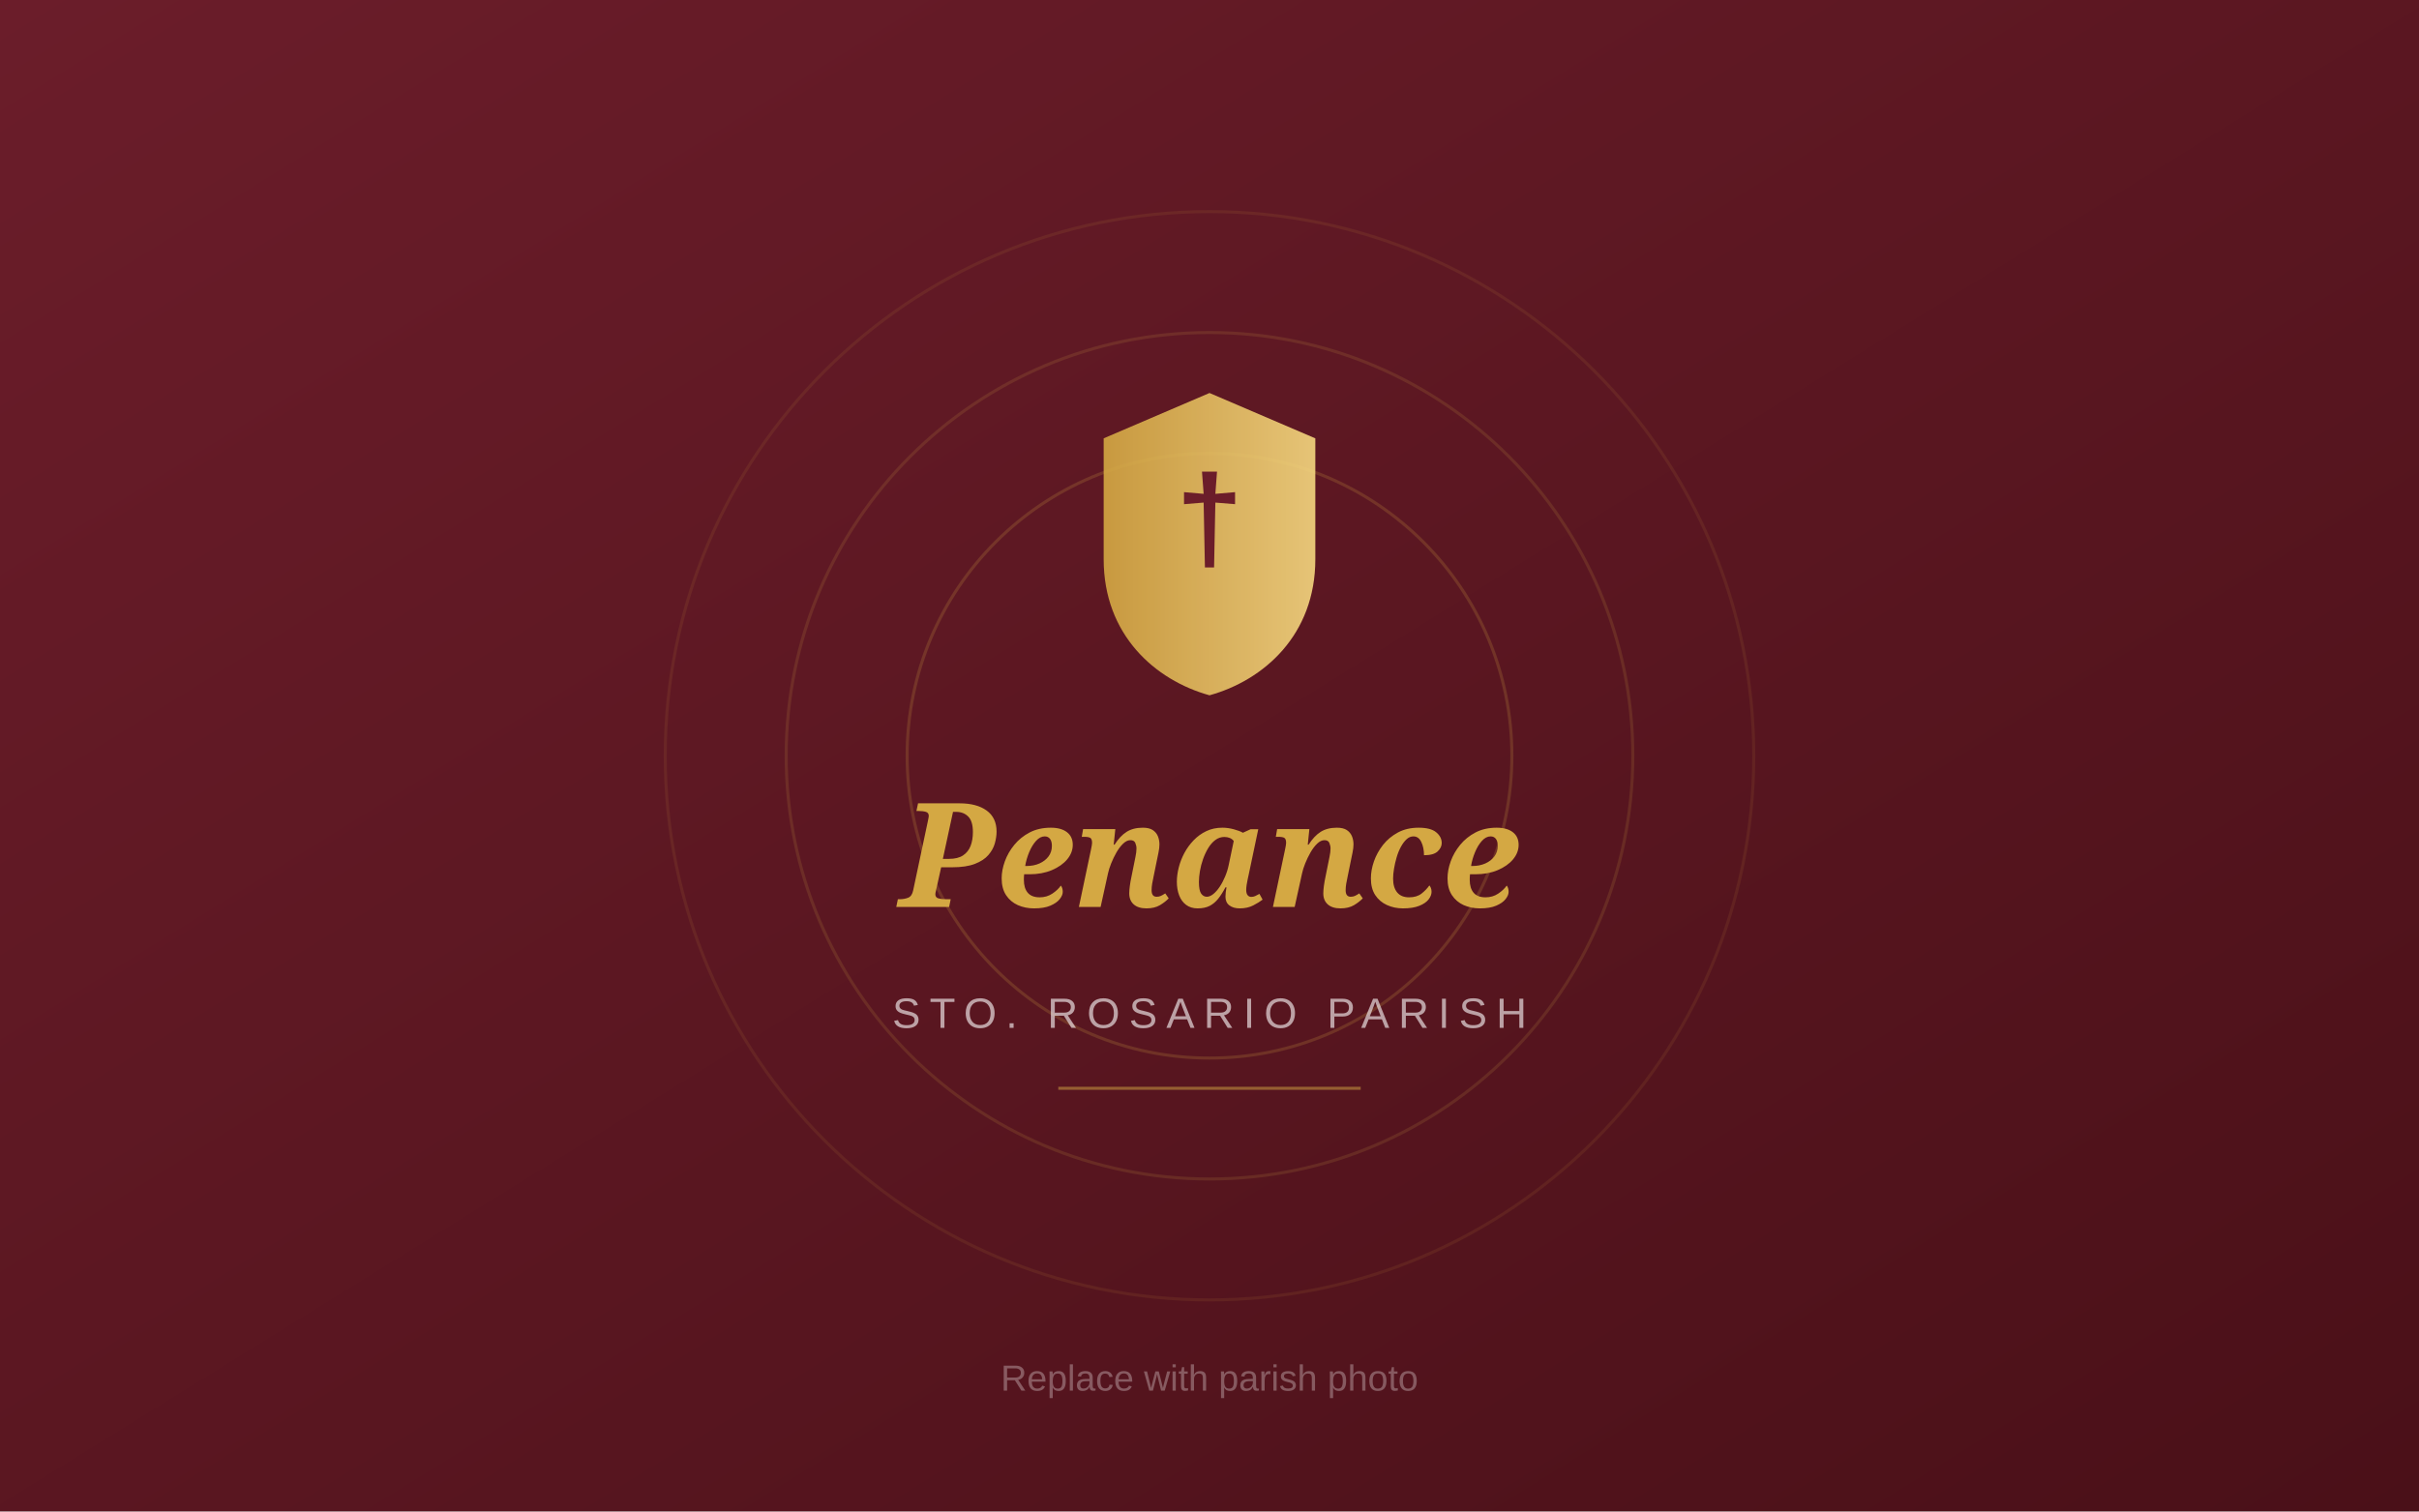
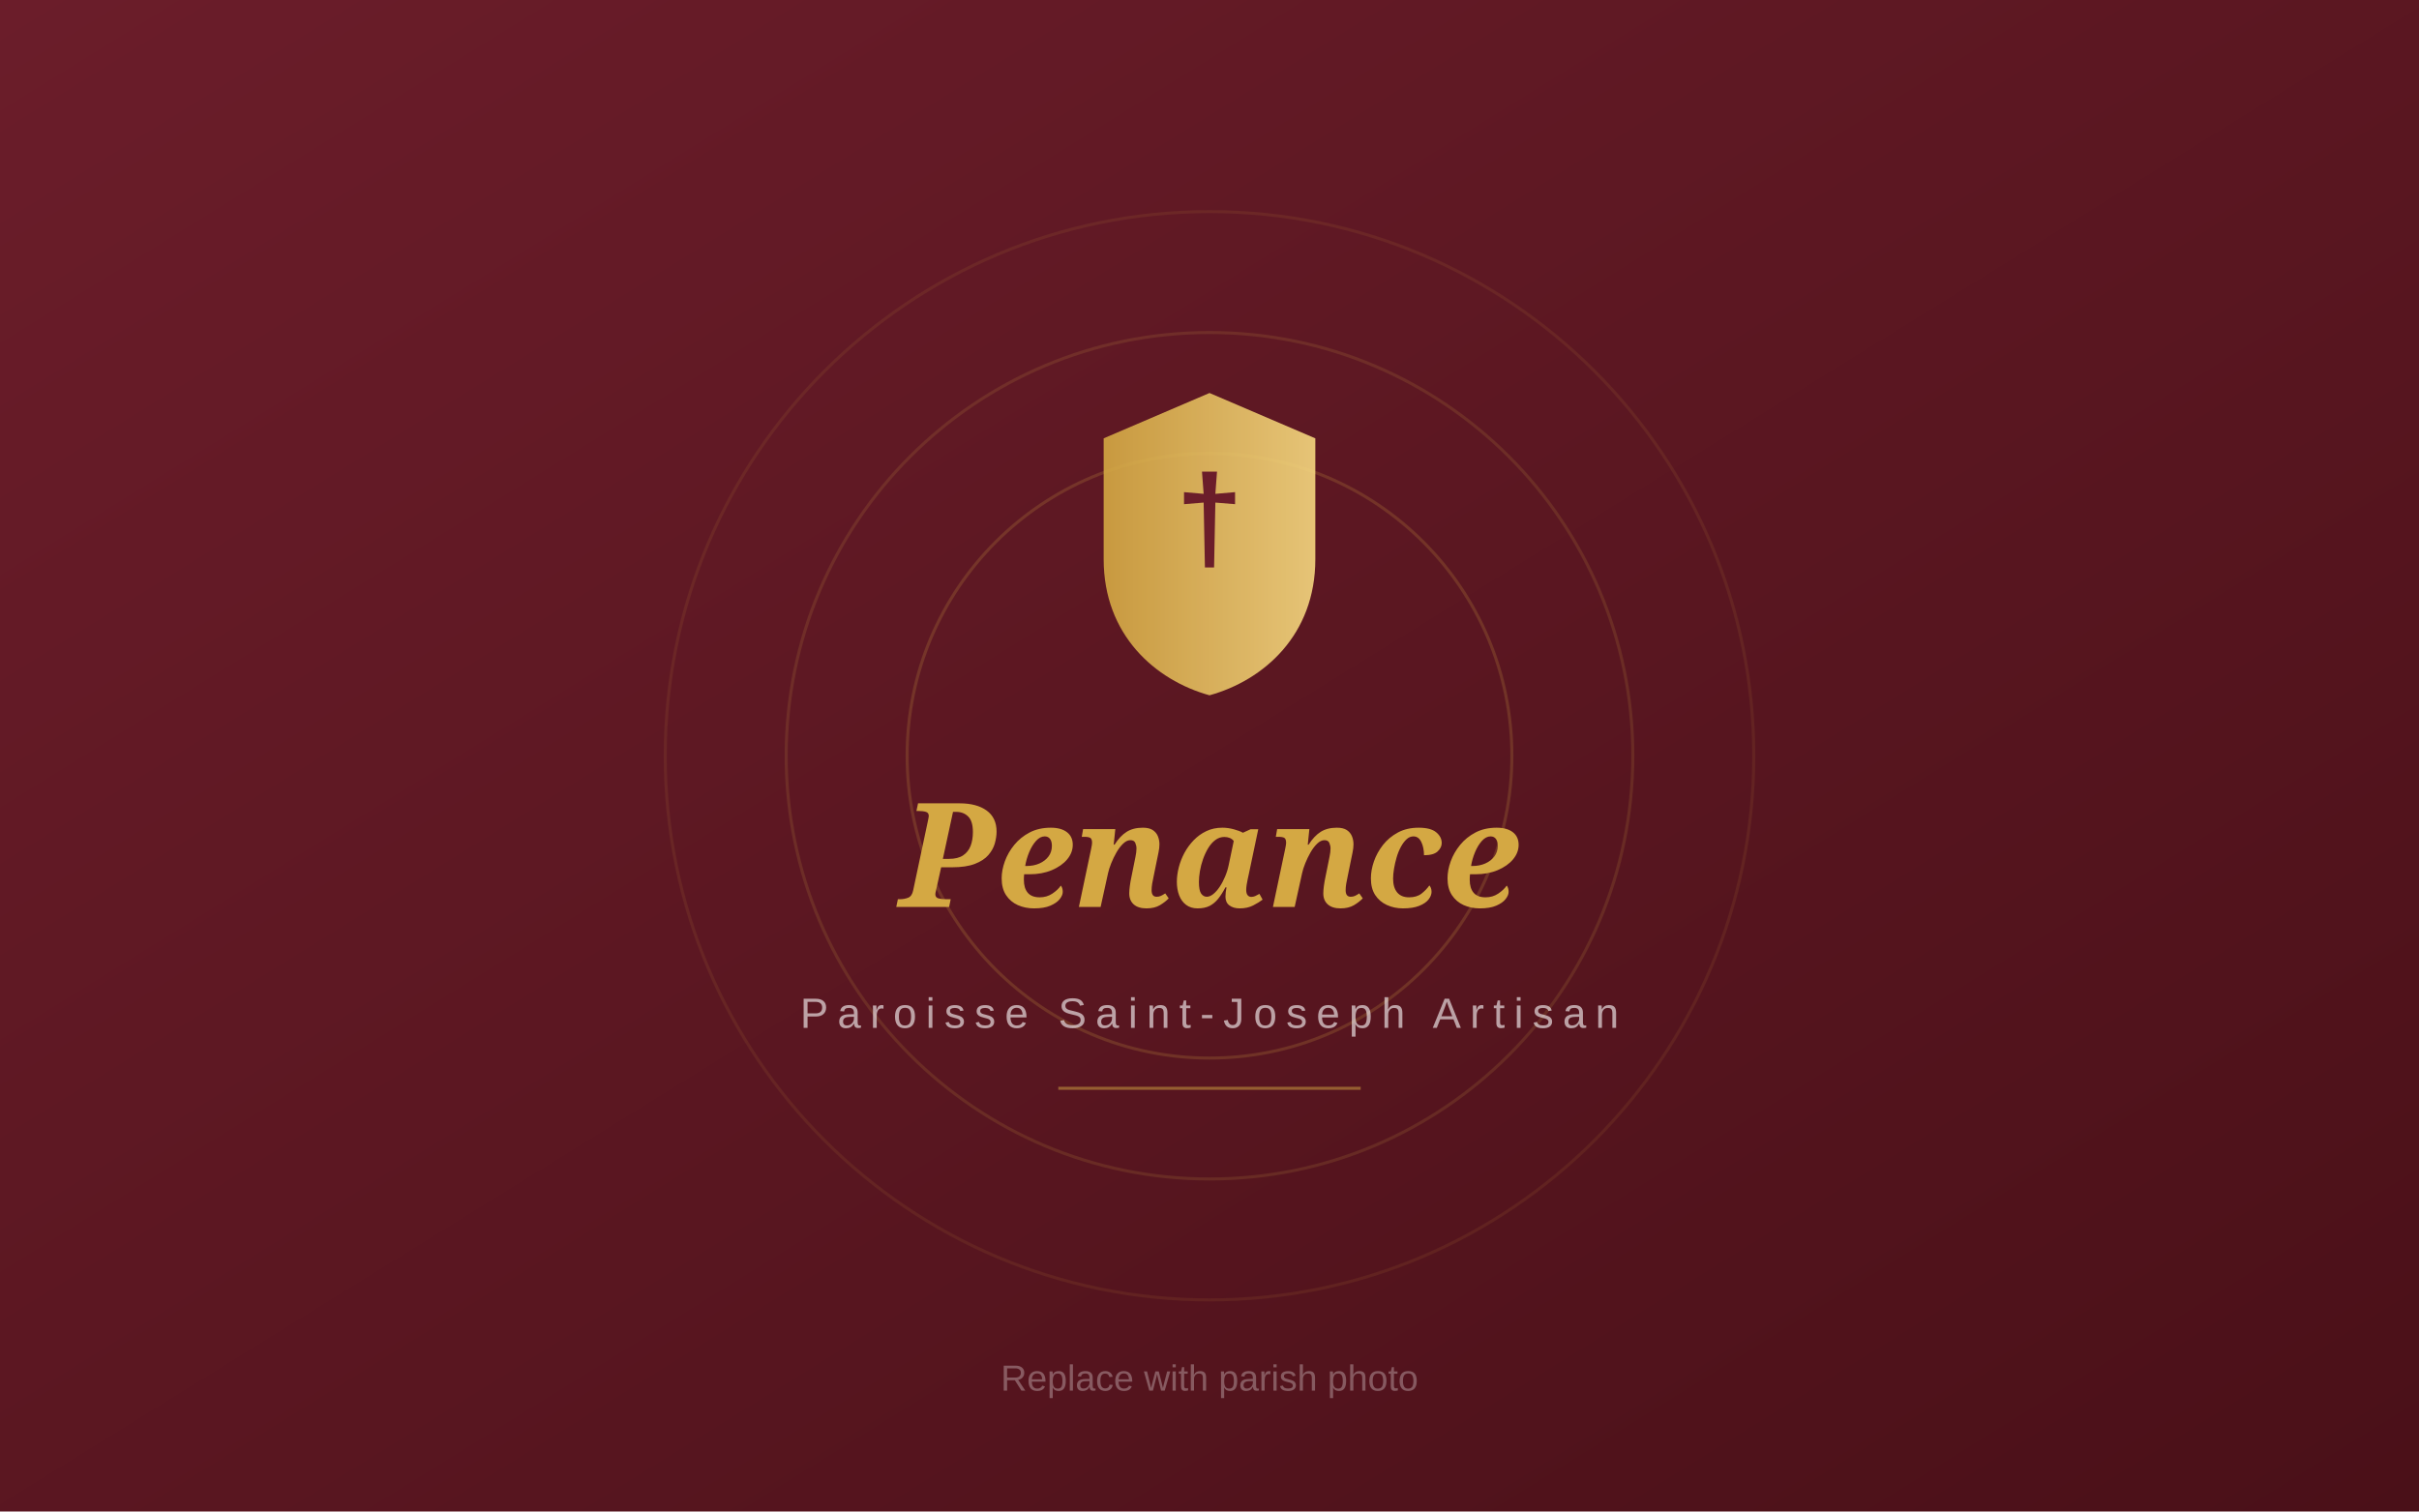
<svg xmlns="http://www.w3.org/2000/svg" width="800" height="500" viewBox="0 0 800 500">
  <defs>
    <linearGradient id="bg" x1="0%" y1="0%" x2="100%" y2="100%">
      <stop offset="0%" style="stop-color:#6B1D2A;stop-opacity:1" />
      <stop offset="100%" style="stop-color:#4A1018;stop-opacity:1" />
    </linearGradient>
    <linearGradient id="gold" x1="0%" y1="0%" x2="100%" y2="0%">
      <stop offset="0%" style="stop-color:#D4A843;stop-opacity:1" />
      <stop offset="100%" style="stop-color:#F5D780;stop-opacity:1" />
    </linearGradient>
  </defs>
  <rect width="800" height="500" fill="url(#bg)" />
  <circle cx="400" cy="250" r="180" fill="none" stroke="rgba(212,168,67,0.1)" stroke-width="1" />
  <circle cx="400" cy="250" r="140" fill="none" stroke="rgba(212,168,67,0.15)" stroke-width="1" />
  <circle cx="400" cy="250" r="100" fill="none" stroke="rgba(212,168,67,0.2)" stroke-width="1" />
  <g transform="translate(400, 175)" fill="url(#gold)">
    <path d="M0-45 L35-30 L35 10 C35 35 18 50 0 55 C-18 50 -35 35 -35 10 L-35-30 Z" opacity="0.9" />
    <text x="0" y="10" font-family="Arial, sans-serif" font-size="40" fill="#6B1D2A" text-anchor="middle" font-weight="bold">†</text>
  </g>
  <text x="400" y="300" font-family="Georgia, serif" font-size="48" font-weight="bold" fill="#D4A843" text-anchor="middle" font-style="italic">Penance</text>
-   <text x="400" y="340" font-family="Arial, sans-serif" font-size="14" fill="rgba(255,255,255,0.6)" text-anchor="middle" letter-spacing="3">STO. ROSARIO PARISH</text>
+   <text x="400" y="340" font-family="Arial, sans-serif" font-size="14" fill="rgba(255,255,255,0.6)" text-anchor="middle" letter-spacing="3">Paroisse Saint-Joseph Artisan</text>
  <line x1="350" y1="360" x2="450" y2="360" stroke="#D4A843" stroke-width="1" opacity="0.5" />
  <text x="400" y="460" font-family="Arial, sans-serif" font-size="12" fill="rgba(255,255,255,0.3)" text-anchor="middle">Replace with parish photo</text>
</svg>
